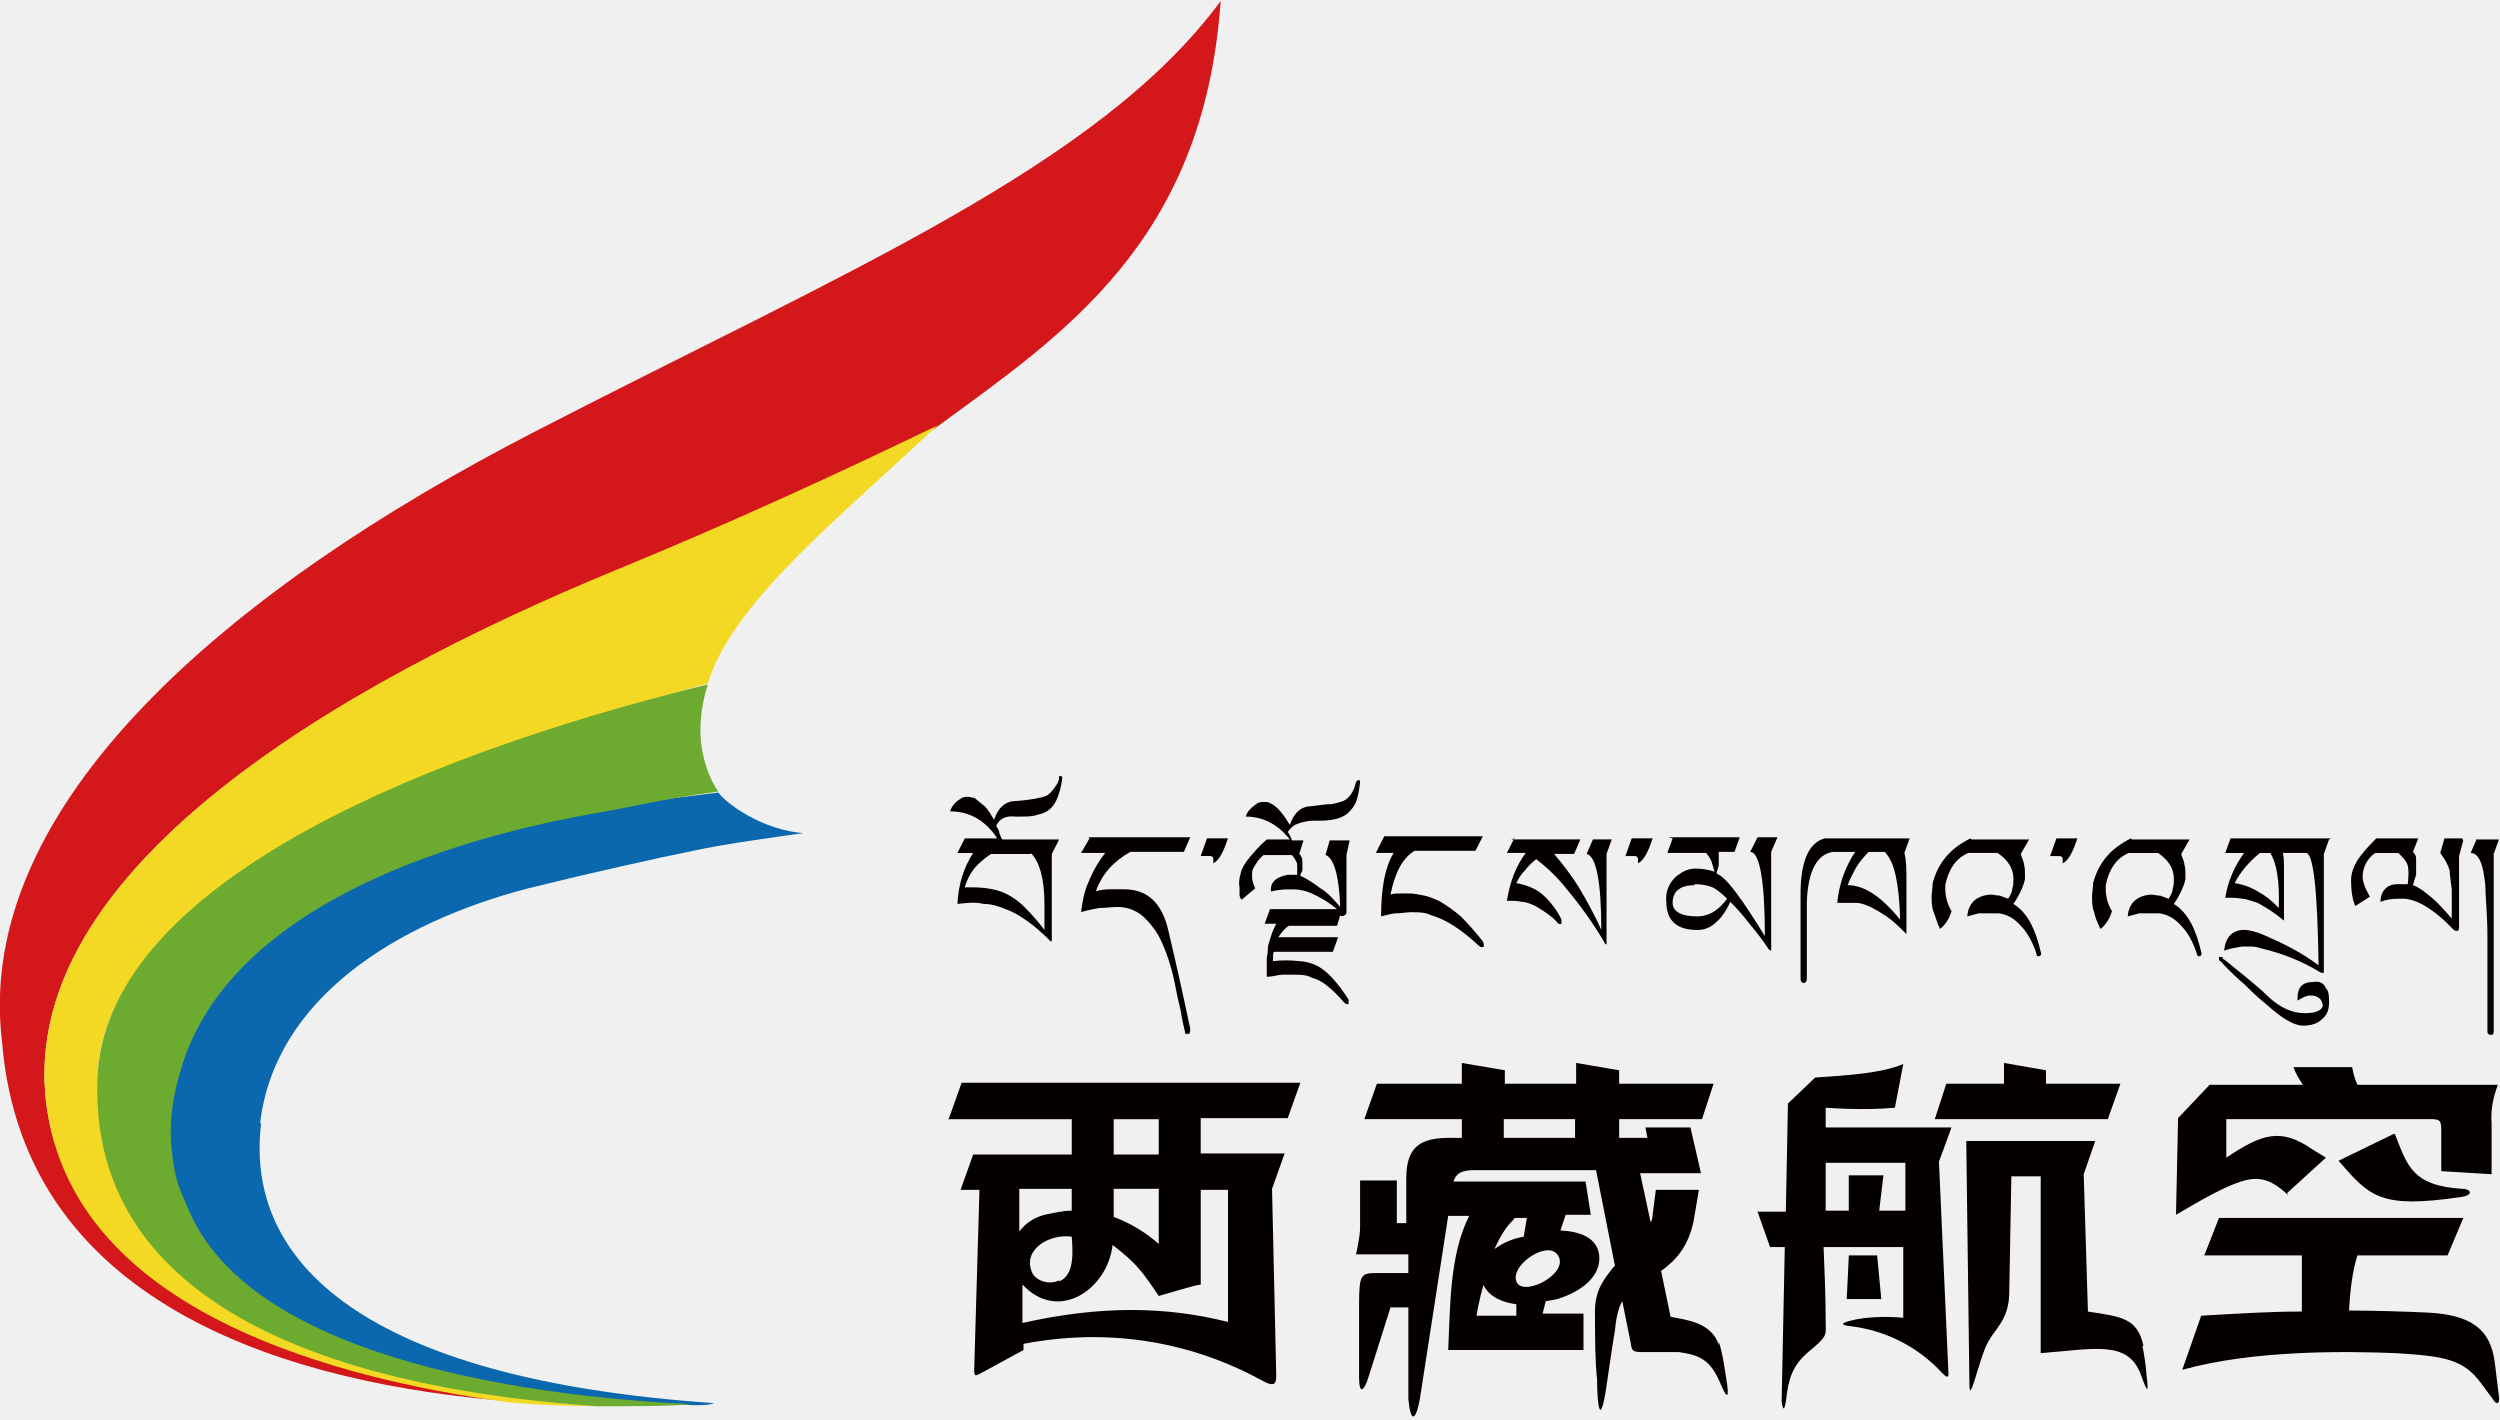
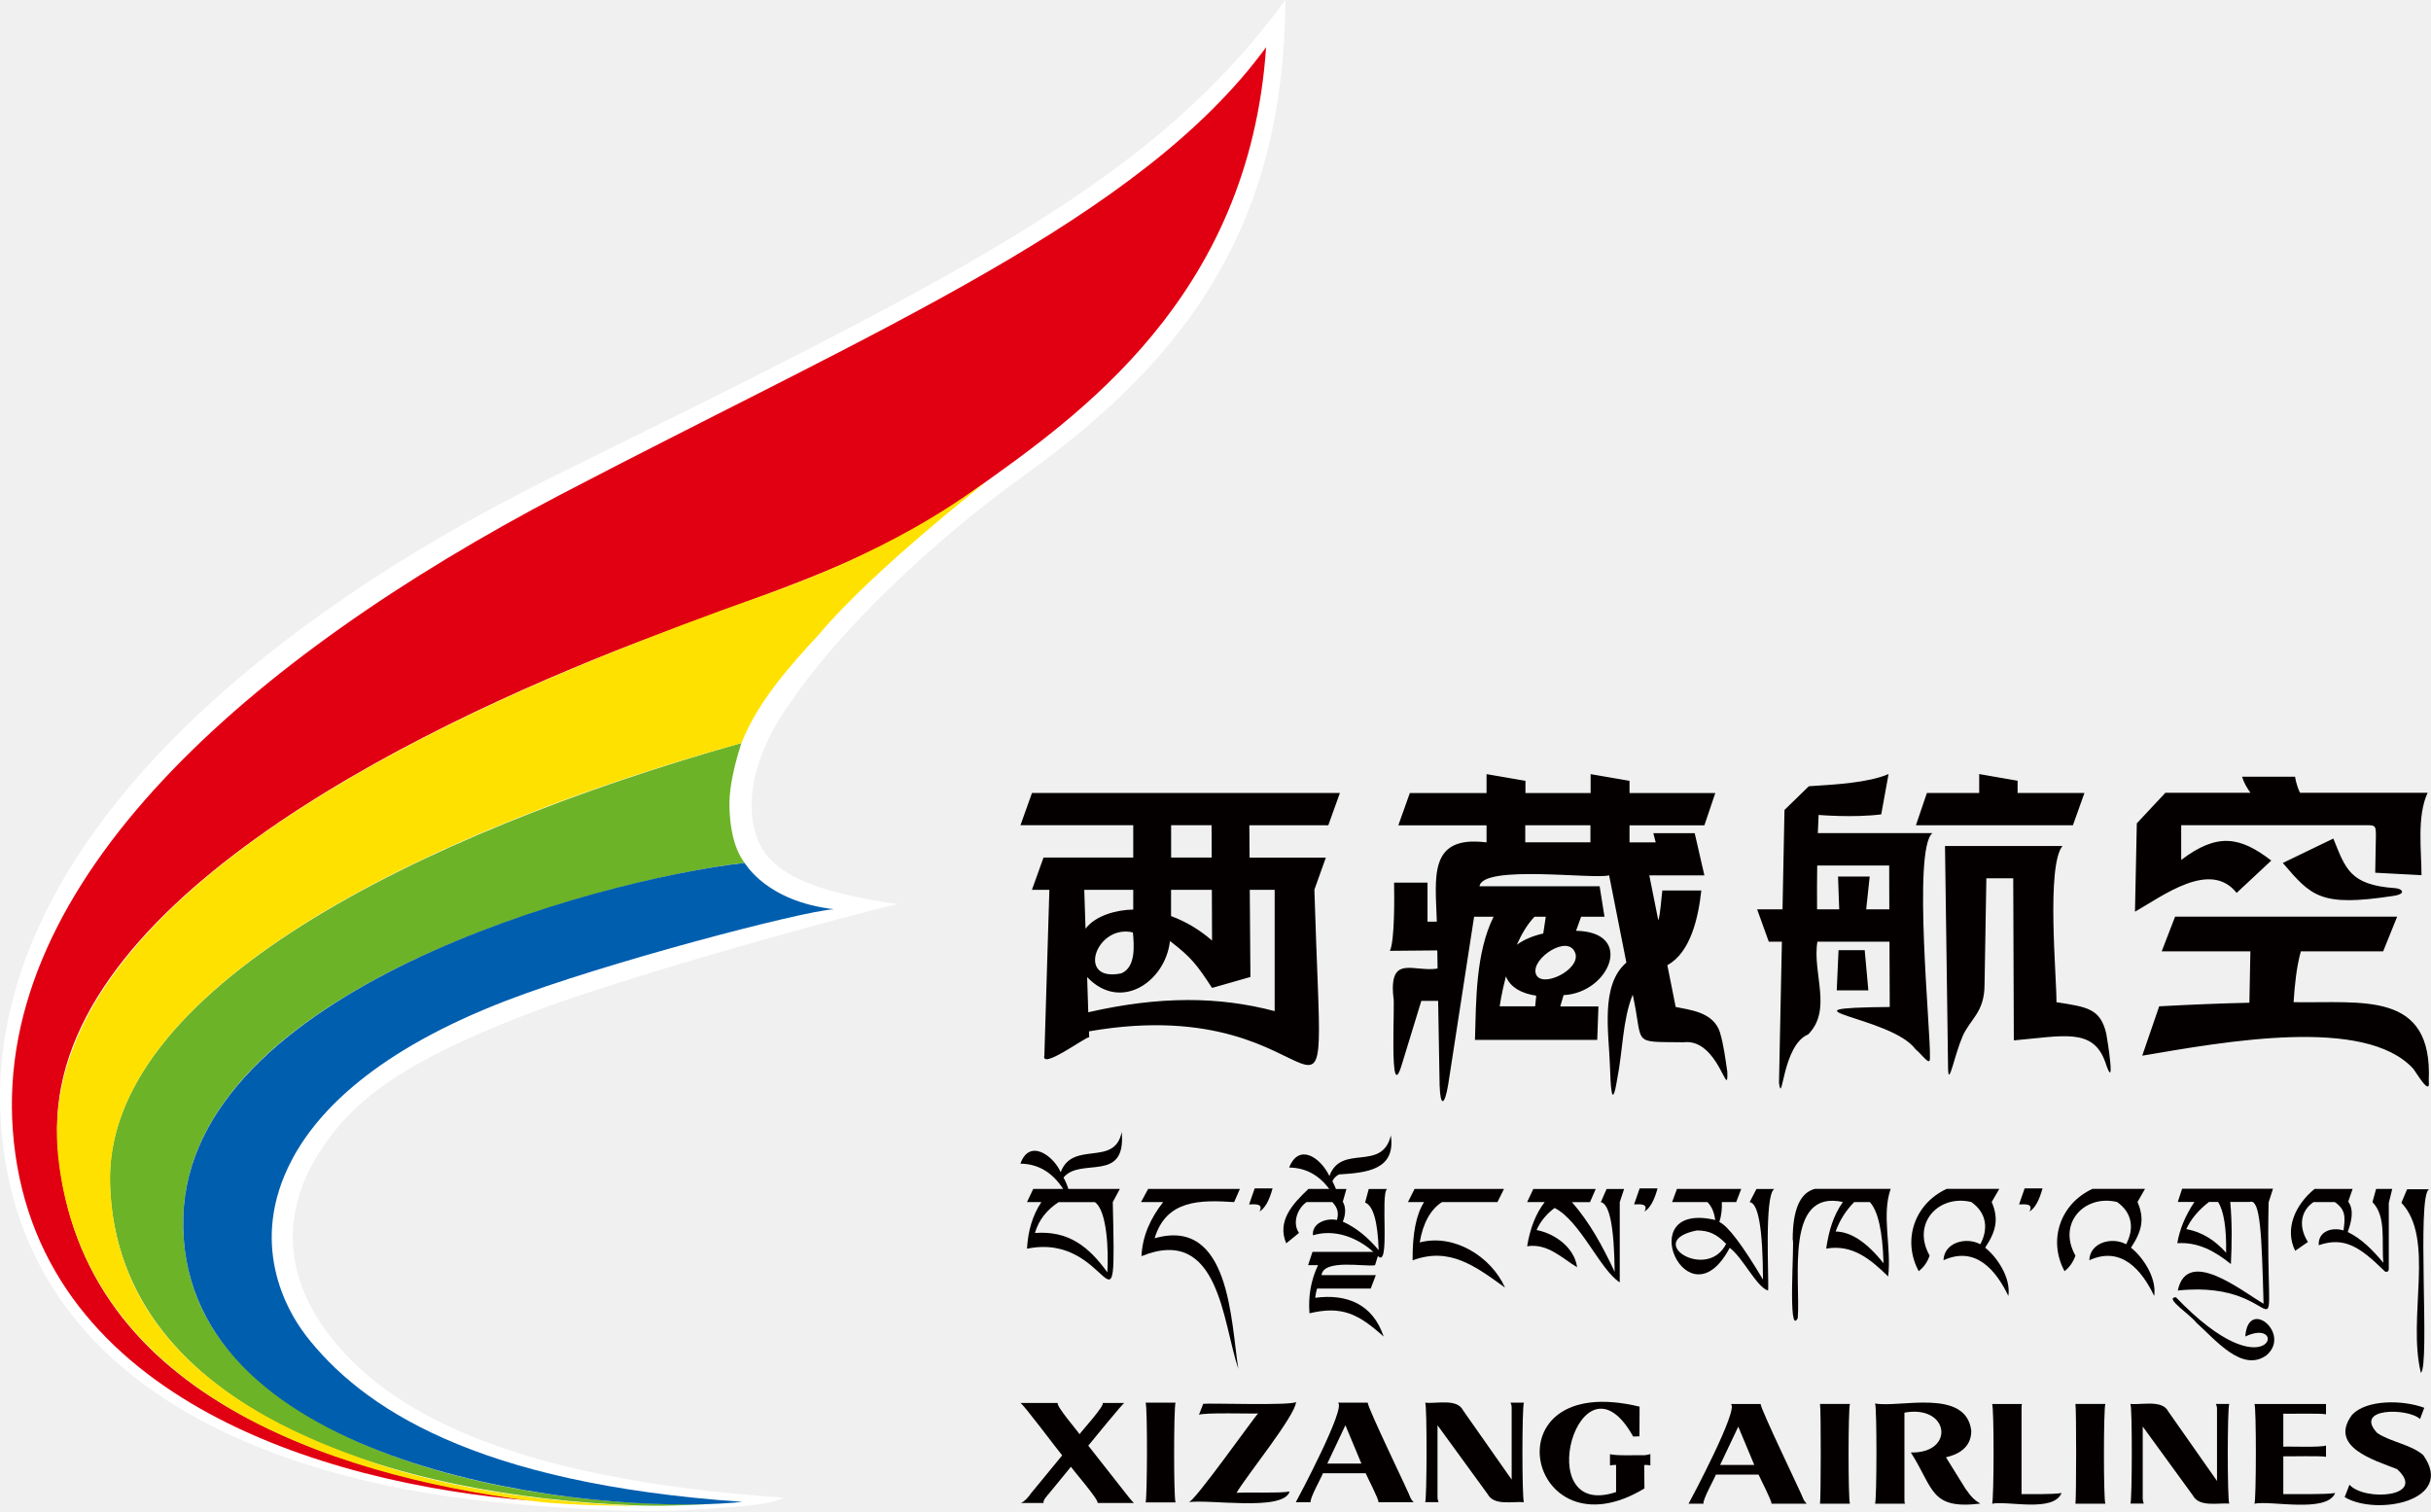
- <svg xmlns="http://www.w3.org/2000/svg" width="81" height="46" fill="none">
-   <g clip-path="url(#clip0_583_2360)">
-     <path d="M8.427 36.396c.475-4.044 4.417-6.504 8.698-7.617 2.038-.505 4.315-1.01 5.334-1.213 1.053-.236 2.888-.471 3.567-.573-1.29-.1-2.446-.91-2.752-1.314-2.242.27-2.922.37-4.077.607-3.296.573-14.576 2.696-14.27 10.986.306 6.908 12.571 8.054 17.498 8.256.34 0 .543 0 .713-.067-11.382-.775-15.221-4.583-14.677-9.065" fill="#0c68ae" />
-     <path d="M1.767 37.036c-2.48-8.492 9.717-15.064 18.11-18.501a173 173 0 0 0 9.683-4.246s.815-.438.815-.472c4.043-2.966 8.63-5.965 9.174-13.783-3.942 5.358-12.232 8.795-22.221 13.951C7.508 19.04-.883 26.05.068 33.767.78 42.529 9.819 44.854 16.41 45.393c-5.878-.808-13.013-2.931-14.644-8.39" fill="#d3171a" />
-     <path d="M3.16 34.846c.238-5.898 9.989-9.976 19.774-12.705.782-2.595 4.213-5.325 7.441-8.358-3.126 1.517-6.795 3.202-10.499 4.718-8.392 3.471-20.59 10.043-18.11 18.535 1.598 5.46 8.767 7.582 14.645 8.391 1.053.101 2.072.135 2.99.135-7.51-.54-16.547-2.797-16.207-10.716" fill="#f4d924" />
-     <path d="M22.424 45.495c-4.45-.203-14.27-1.247-16.342-6.37-.238-.539-.408-.842-.51-1.786-.136-1.146.102-2.157.408-3.066 2.004-5.628 10.43-7.414 13.285-7.92 1.732-.303 1.834-.404 4.009-.708-.374-.505-.612-1.415-.578-2.089 0-.404.102-.977.238-1.382C12.674 24.702 3.432 28.982 3.16 34.88c-.34 7.886 8.698 10.177 16.206 10.683 1.292 0 2.345 0 3.024-.067" fill="#6cab2f" />
-     <path d="m74.103 38.654 1.257-1.146-.442-.27c-1.019-.708-1.63-.505-2.786.27V36.26h6.388c.51 0 .577-.034.577.37v1.315l1.631.1v-1.65c-.034-.371.034-.81.204-1.247H76.38a2.3 2.3 0 0 1-.17-.573h-1.902c.068.202.17.37.305.573H71.59l-1.02 1.078-.068 3.134c.578-.337 1.733-1.044 2.379-1.146.577-.1.951.236 1.257.506m3.432-1.988-1.801.876c1.019 1.18 1.359 1.55 3.941 1.18.476-.068.34-.27.068-.27-1.597-.101-1.767-.708-2.175-1.753m3.364 8.493-.136-1.112c-.136-1.113-.815-1.55-2.174-1.618a61 61 0 0 0-2.549-.067c.034-.607.102-1.247.272-1.787h2.922l.51-1.213h-7.917l-.475 1.213h3.16v1.82c-1.054 0-2.107.068-3.262.135l-.612 1.752c2.31-.64 5.233-.606 6.931-.539 1.597.101 2.175.202 2.752.977l.374.506c.136.236.238.135.204-.067m-20.114-4.584h-.951l-.068 1.416h1.12l-.135-1.416zm8.596 2.932c-.204-.91-.713-.943-1.8-1.112l-.137-4.448.374-1.078h-4.179l.102 7.885c0 .64.238-.472.51-1.18.271-.64.781-.842.781-1.819l.068-3.74h.951v5.728c1.767-.135 2.854-.438 3.262.742.204.572.238.539.17 0a8 8 0 0 0-.136-.978m-.747-8.492h-2.379v-.438l-1.359-.236v.674h-1.87l-.373 1.146h5.606l.408-1.146zm-7.781 4.111.136-1.145H59.9v1.145h-.748v-1.55h2.582v1.55h-.849m-1.733-2.696v-.64s1.223.101 2.243 0l.271-1.415c-.713.303-1.834.37-2.854.438l-.883.842-.068 3.505h-.917l.407 1.146h.476l-.102 4.987s.068.674.17-.236c.102-.74.34-1.078.85-1.482.475-.405.407-.438.407-.843 0-.809-.034-1.617-.068-2.426h2.582v2.291c-1.087-.1-1.732.101-1.732.101-.272.068-.306.135 0 .169a4.8 4.8 0 0 1 2.684 1.213c.306.27.543.64.51.27l-.306-6.808.407-1.112zm-8.12.337h-2.31v-.606h2.31zm-2.99 4.718c.17.405.578.607 1.087.674v.371H47.84s.068-.472.238-1.045m.985-2.123h.408l-.102.607c-.374.067-.68.202-.951.404.17-.37.373-.741.645-.977m1.393 1.146c.442.573-.985 1.348-1.29.943-.34-.505.916-1.415 1.29-.943m5.233 2.932c-.238-.742-1.088-.81-1.563-.91l-.306-1.483c.51-.37.883-.809 1.053-1.618l.17-1.01H53.65l-.102.775s0 .202-.068.27l-.34-1.585h1.971l-.34-1.483h-1.46l.067.337h-.917v-.606h2.684l.374-1.146H52.46v-.438l-1.393-.236v.674h-2.31v-.438l-1.394-.236v.674h-2.752l-.407 1.146h3.16v.606h-.374c-.918 0-1.427.236-1.427 1.315v1.449h-.306v-1.382h-1.19v1.517c0 .337-.135.876-.135.876h1.698v.606h-1.019c-.51 0-.577.034-.577 1.011v2.36c0 .606.17.437.305 0l.714-2.258h.578v2.965c.068.775.237.741.373 0l.918-5.931h.68c-.646 1.28-.612 2.965-.68 4.347h4.383v-1.18H49.98l.102-.404s.237-.033.373-.067c.782-.236 1.427-.742 1.36-1.416-.069-.572-.612-.775-1.258-.808l.17-.506h.815l-.17-1.078h-4.28c.101-.303.305-.37.713-.37h3.907l.612 3.1-.068.067c-.34.438-.612.775-.578 1.584 0 .573 0 1.449.068 2.022 0 .64.068 1.617.272.438.102-.674.204-1.416.306-2.022.034-.37.102-.708.238-.944l.272 1.348c.033.27.067.303.407.303h1.156c.679.102 1.019.236 1.358 1.045.17.405.272.506.204 0-.068-.438-.136-.977-.271-1.382m-21.372-1.988c-.34.169-.781 0-.883-.27-.306-.74.578-1.246 1.291-1.145.034.472.102 1.247-.408 1.449m1.733-1.18c.748.573.952.843 1.495 1.652.476-.135 1.121-.337 1.36-.37v-3.068h.883v4.28c-2.005-.505-4.112-.539-6.66.034v-1.247c1.155 1.247 2.752.169 2.922-1.28m.034-1.82h1.461v1.787a4.6 4.6 0 0 0-1.46-.876zm0-2.257h1.461v1.146h-1.46zm-3.092 2.258h1.733v.707c-.272 0-.577.068-.883.135a1.45 1.45 0 0 0-.816.54v-1.382zm-2.276-2.258h4.01v1.146H31.53l-.407 1.145h.611l-.17 5.83c0 .203.034.203.17.135l1.427-.775v-.202c3.874-.742 6.66.607 7.713 1.18.475.269.475.067.475-.203l-.135-5.998.407-1.146h-2.718v-1.146h2.82l.408-1.146H31.157l-.408 1.146zm4.586-9.099-.272.472h.782a3.8 3.8 0 0 0-.544.943c-.136.304-.204.64-.238.977.204-.067.408-.1.578-.134.204 0 .408-.034.611-.034.238 0 .476.067.68.202s.374.337.544.573c.136.202.237.438.34.708.101.27.203.606.271.943.068.371.136.674.204.944.034.27.102.505.136.674 0 .034 0 .067.034.067h.068c.068 0 .068-.067.068-.168a121 121 0 0 0-.714-3.202q-.306-1.314-1.427-1.314h-.475s-.272 0-.442.068c.204-.573.578-.978 1.121-1.281h1.733l.204-.472h-3.296zm3.806 0-.204.573h.306s.102 0 .102.1v.136c.204-.101.34-.405.476-.81zm5.708.001-.238.472h.578c-.272.438-.408 1.112-.408 2.055.17-.033.34-.1.51-.1s.306-.034.475-.034c.238 0 .442 0 .646.1.476.136.985.473 1.529.978.068.067.102.067.17.034 0-.068 0-.102-.034-.169a9 9 0 0 0-.714-.809 4.6 4.6 0 0 0-.713-.505c-.17-.068-.306-.135-.476-.169-.17-.033-.34-.067-.476-.067h-.305c-.102 0-.204 0-.306.034.136-.674.374-1.18.781-1.416h1.97l.239-.471h-3.194zm4.247 0-.238.472h.612c-.306.404-.51.91-.612 1.55.17 0 .34 0 .476.034.136 0 .306.067.442.134.102.068.237.135.373.236s.272.202.374.337c.034 0 .068.034.102 0v-.135a2.6 2.6 0 0 0-.612-.808c-.237-.203-.51-.304-.849-.371.068-.135.136-.27.272-.404.102-.135.238-.27.374-.371.305.236.68.573 1.019 1.01a13 13 0 0 1 1.189 1.686c0 .034.034.067.068.067v-2.932l.17-.471h-.612l-.204.471c.306.068.476.877.476 2.46-.238-.539-.51-1.01-.747-1.415a9.5 9.5 0 0 0-.782-1.045H51l.204-.471H48.96zm3.805 0-.204.573h.306s.102 0 .102.1v.136c.204-.101.34-.405.476-.81zm1.326.001-.17.472h1.257s.136.168.17.27c.034.1.068.235.102.336a2 2 0 0 0-.612-.1.84.84 0 0 0-.51.168.94.94 0 0 0-.441.91c0 .606.34.91.985.91a.82.82 0 0 0 .612-.236c.17-.135.34-.371.475-.674.238.235.442.471.646.74q.305.355.611.81l.068.033V27.6l.204-.472h-.645l-.238.472c.306 0 .475.944.475 2.73-.747-1.213-1.257-1.921-1.562-2.022 0-.101.068-.203.068-.304V27.6h.51l.169-.472h-2.31zm.713 1.483c.204 0 .408.033.578.1.136.068.305.203.475.371-.272.371-.577.573-.985.573-.51 0-.781-.168-.781-.438 0-.37.237-.573.713-.573m4.214-1.516c-.51.135-.782.741-.782 1.786v2.763s0 .135.102.135c.068 0 .102-.067.102-.135V29.22c.034-1.011.34-1.55.85-1.618h.713a3.6 3.6 0 0 0-.578 1.651h.612c.17 0 .305.068.475.135a5 5 0 0 1 .51.303c.204.135.408.337.645.573v-1.685c0-.37 0-.707-.067-.943l.17-.472h-2.753m1.97.472c.306.303.442 1.044.476 2.156-.612-.741-1.156-1.112-1.7-1.112.069-.202.17-.37.273-.573q.153-.252.407-.505h.544zm2.753-.472c-.68.337-1.053.809-1.223 1.449 0 .135-.034.303-.034.438 0 .169 0 .337.068.506s.102.337.204.539a.9.9 0 0 0 .238-.27c.068-.101.102-.202.136-.303a1.4 1.4 0 0 1-.204-.708v-.135c.102-.505.34-.876.747-1.044h.951c.34.236.51.505.51.842 0 .101 0 .202-.034.303 0 .102-.068.236-.136.337-.102-.033-.17-.067-.272-.1-.102 0-.203-.034-.305-.034-.442.033-.714.27-.748.707.136-.033.238-.067.374-.1h.646q.407.05.713.404.306.303.51.91c0 .067.034.1.102.067.034 0 .068-.067.034-.135-.17-.741-.442-1.28-.884-1.55.204-.303.34-.607.374-.809v-.168c0-.101 0-.203-.034-.304 0-.1-.068-.202-.102-.337l.272-.471h-1.869zm2.786 0-.204.573h.306s.102 0 .102.1v.136c.203-.101.34-.405.475-.81zm2.412.001c-.68.337-1.053.809-1.223 1.449 0 .135-.034.303-.034.438 0 .169 0 .337.068.506.034.168.102.337.204.539a.9.9 0 0 0 .238-.27c.068-.101.102-.202.136-.303a1.4 1.4 0 0 1-.204-.708v-.135c.102-.505.34-.876.747-1.044h.952c.34.236.51.505.51.842 0 .101 0 .202-.035.303 0 .102-.068.236-.136.337-.101-.033-.17-.067-.271-.1-.102 0-.204-.034-.306-.034-.442.033-.714.27-.748.707.136-.033.238-.067.374-.1h.646q.408.05.713.404.306.303.51.91c0 .067.068.1.102.067.034 0 .068-.067.034-.135-.17-.741-.442-1.28-.884-1.55.204-.303.34-.607.374-.809v-.168c0-.101 0-.203-.034-.304 0-.1-.068-.202-.102-.337l.272-.471h-1.869zm6.49 0h-3.262l-.17.472h.612a3.3 3.3 0 0 0-.612 1.449h.136s.272 0 .408.033c.136 0 .272.068.408.102s.272.134.441.235c.17.102.34.236.51.371V28.14c0-.168 0-.337-.034-.505h.748q.356 0 .407 3.64a7 7 0 0 0-.85-.54c-.305-.169-.61-.303-.916-.438-.238-.101-.476-.169-.646-.169-.374 0-.612.236-.646.674.17-.067.374-.1.578-.134h.306c.102 0 .238.033.34.067a6.4 6.4 0 0 1 1.902.775c.034 0 .068.034.102 0v-3.842l.17-.471zm-1.97.472c.203.337.305.91.271 1.786a2.5 2.5 0 0 0-.68-.54 2 2 0 0 0-.747-.27c.17-.336.442-.673.816-.976h.339m-1.53 3.37h-.136v.1c.069.034.136.136.272.27.136.135.306.304.544.506.204.202.408.404.578.539s.305.27.441.37c.374.304.68.439.884.439q.407 0 .611-.202c.17-.135.238-.304.238-.54 0-.202 0-.37-.102-.471q-.102-.253-.408-.203-.51 0-.51.506v.101s.239-.168.409-.168q.356 0 .407.303c0 .168-.204.27-.577.27-.408 0-.782-.17-1.156-.506-.305-.303-.611-.54-.849-.741-.272-.203-.476-.405-.68-.54m7.781-3.875H79.2l-.136.472s.238.303.306.573c0 .134.034.337.067.606v.944c-.237-.27-.441-.506-.645-.674s-.408-.337-.612-.405c.034-.134.068-.236.102-.337v-.539q0-.101-.102-.202l.17-.438h-1.36q-.407.404-.611.708c-.136.235-.204.438-.204.64 0 .337.034.606.136.842l.475-.303s-.136-.236-.17-.337-.067-.202-.067-.303a.94.94 0 0 1 .407-.775h.748s.272.236.306.404q.05.202 0 .607h-.34c-.34 0-.544.236-.544.573.17-.068.34-.102.578-.102h.204c.441.034.985.371 1.563.978.033.033.067.067.135.067.034 0 .068-.034.068-.101v-2.325l.136-.506zm.477 0-.204.472c.272 0 .408.37.475 1.044 0 .337.069.91.069 1.685v3.033c0 .068 0 .101.101.135q.102 0 .102-.101V27.67l.17-.471h-.747zm-46.855.472c.272.27.442.808.442 1.65v.843a7 7 0 0 0-.612-.707 2.2 2.2 0 0 0-.577-.438c-.306-.169-.714-.236-1.19-.236h-.203q.102-.354.306-.607c.136-.168.34-.337.543-.472h1.291zm-.95-.472s-.035-.101-.069-.169c0-.1-.068-.168-.102-.235q.153-.354.612-.304h.17c.238 0 .407 0 .577-.067a.77.77 0 0 0 .374-.169q.306-.252.408-1.01c0-.034 0-.068-.068-.068h-.034v.034c0 .168-.102.27-.17.37a.8.8 0 0 1-.238.236c-.17.068-.51.135-.985.169q-.51 0-.714.606c-.102-.168-.204-.337-.306-.438-.136-.1-.237-.202-.34-.27-.067 0-.135-.033-.203-.033s-.17 0-.238.067a.7.7 0 0 0-.34.405c.646 0 1.155.303 1.53.876h-1.054l-.238.472h.51c-.306.471-.476 1.01-.51 1.65.306-.033.578-.066.85 0 .237 0 .475.068.713.17.204.067.442.202.68.37.237.169.475.37.747.64 0 .034.068.034.068.034V27.67l.238-.471H32.48zm9.683-.506s.238-.067.374-.067h.204c.441 0 .747-.067.951-.236.102-.101.204-.202.272-.37.068-.17.102-.371.136-.64 0-.035 0-.068-.034-.068s-.068 0-.102.067q-.102.455-.408.607c-.102.033-.204.067-.373.1-.17 0-.374.034-.646.068q-.51 0-.714.607c-.203-.337-.407-.607-.645-.708 0 0-.068-.034-.102-.034h-.102c-.068 0-.17 0-.238.068a1 1 0 0 0-.204.168.54.54 0 0 0-.136.236c.578 0 1.054.27 1.427.741h-.747c-.238.203-.408.405-.578.607-.136.169-.238.337-.272.506-.033.134-.067.27-.033.438v.236c0 .067.033.134.067.168l.442-.37s-.102-.203-.102-.371v-.135c0-.101.068-.202.136-.303a.9.9 0 0 1 .238-.27h.917s.17.202.17.303v.337h-.306c-.373.068-.577.236-.543.54.136-.034.34-.068.544-.068h.203c.272 0 .544.101.782.236q.306.152.611.404h-2.174l-.17.472h.374s-.136.27-.17.405c-.034.134-.102.27-.102.404 0 .067 0 .168-.034.27v.64c.204 0 .374-.067.51-.067h.373c.204 0 .408 0 .578.1.306.068.645.338 1.053.81.034.033.102.067.136.033v-.135c-.34-.539-.68-.91-.985-1.078a1.4 1.4 0 0 0-.612-.169 3.6 3.6 0 0 0-.85 0v-.168c0-.067 0-.101.035-.135h1.903l.17-.472h-1.937s.17-.27.34-.37h1.562l.102-.337c.034.033.068.033.136 0 .068-.034.068-.068.068-.135V27.7l.102-.472h-.645l-.136.472c.271.101.441.674.475 1.685-.204-.236-.407-.472-.645-.607a3.4 3.4 0 0 0-.646-.404c0-.067.068-.135.068-.202v-.169c0-.135 0-.236-.102-.337l.136-.438h-.374a1 1 0 0 0-.136-.27.8.8 0 0 1 .238-.235" fill="#040000" />
+ <svg xmlns="http://www.w3.org/2000/svg" width="74" height="46" viewBox="0 0 74 46" fill="none">
+   <g clip-path="url(#clip0_709_65)">
+     <path d="M31.061 25.12H34.496V26.105H31.765L31.412 27.088H31.943L31.791 32.124C31.671 32.59 33.061 31.549 33.155 31.577L33.149 31.396C40.86 30.051 40.299 36.757 40.01 27.084L40.359 26.107H38.037L38.03 25.122H40.434L40.787 24.139H31.414L31.063 25.122L31.061 25.12ZM33.005 27.088H34.496V27.689C33.991 27.694 33.342 27.872 33.044 28.271L33.005 27.088ZM35.647 25.12H36.88L36.885 26.105H35.649V25.12H35.647ZM35.647 27.088H36.889L36.895 28.632C36.531 28.314 36.103 28.054 35.647 27.887V27.088ZM35.617 28.649C36.266 29.145 36.433 29.368 36.895 30.074C37.283 29.965 37.859 29.797 38.063 29.741L38.043 27.088H38.801V30.78C37.092 30.33 35.3 30.319 33.127 30.815L33.093 29.744C34.104 30.813 35.471 29.896 35.614 28.649M34.134 29.63C32.742 29.922 33.365 28.119 34.486 28.385C34.522 28.778 34.578 29.445 34.134 29.63ZM52.358 31.431C52.157 30.802 51.433 30.744 51.008 30.654L50.754 29.381C51.458 29.003 51.7 27.934 51.788 27.108H50.602C50.574 27.292 50.542 27.846 50.479 28.018L50.205 26.648H51.882L51.587 25.364H50.327L50.4 25.644H49.603V25.124H51.882L52.214 24.141H49.603V23.77L48.419 23.566V24.141H46.435V23.77L45.251 23.566V24.141H42.916L42.565 25.124H45.251V25.644C43.462 25.418 43.698 26.715 43.737 28.056H43.454V26.869H42.436C42.445 27.266 42.456 28.677 42.306 28.945L43.752 28.932L43.76 29.484C43.049 29.604 42.276 29.037 42.415 30.358C42.475 30.433 42.269 33.754 42.674 32.399L43.265 30.469H43.777L43.822 33.028C43.842 33.698 43.972 33.678 44.084 33.011L44.872 27.906H45.465C44.919 29.009 44.934 30.45 44.898 31.656H48.62L48.657 30.637H47.494L47.596 30.293C48.993 30.227 49.777 28.368 47.975 28.335L48.13 27.906H48.841L48.693 26.979H45.037C45.133 26.309 48.541 26.779 48.982 26.646L49.507 29.303C48.702 29.991 48.978 31.461 49.008 32.474C49.025 33.028 49.062 33.865 49.228 32.846C49.398 31.998 49.389 31.047 49.7 30.28C50.045 31.832 49.618 31.708 51.246 31.729C52.309 31.594 52.615 33.569 52.579 32.62C52.523 32.253 52.467 31.787 52.356 31.433M47.894 28.909C48.284 29.411 47.042 30.078 46.782 29.707C46.508 29.282 47.579 28.501 47.894 28.909ZM46.714 27.906H47.054L46.977 28.417C46.671 28.486 46.386 28.602 46.172 28.761C46.316 28.436 46.493 28.134 46.714 27.904M45.84 29.724C45.975 30.061 46.331 30.248 46.763 30.31L46.731 30.634H45.651C45.651 30.634 45.705 30.235 45.84 29.724ZM48.413 25.641H46.429V25.122H48.413V25.641ZM55.335 25.362C55.342 25.169 55.35 24.982 55.359 24.808C55.359 24.808 56.415 24.899 57.265 24.791L57.488 23.564C56.875 23.825 55.914 23.881 55.061 23.935L54.32 24.656L54.26 27.681H53.487L53.842 28.666H54.241L54.153 32.97C54.258 33.698 54.254 31.809 55.042 31.489C55.787 30.731 55.162 29.63 55.322 28.666H57.516L57.524 30.654C53.827 30.692 57.569 30.939 58.304 31.935C58.561 32.156 58.764 32.493 58.747 32.174C58.777 31.45 58.214 25.856 58.822 25.362H55.337H55.335ZM56.807 27.681L56.914 26.683H55.95L55.986 27.681H55.312C55.309 27.217 55.309 26.77 55.316 26.348H57.507L57.511 27.681H56.805H56.807ZM63.451 24.139H61.416V23.767L60.247 23.564V24.139H58.655L58.321 25.122H63.1L63.451 24.139ZM64.117 31.472C63.935 30.692 63.526 30.656 62.599 30.508C62.607 29.763 62.284 26.358 62.783 25.753H59.206L59.3 32.547C59.319 33.101 59.486 32.139 59.743 31.543C59.985 31.004 60.41 30.819 60.41 29.965L60.465 26.736H61.283L61.301 31.671C62.802 31.54 63.708 31.283 64.081 32.322C64.417 33.348 64.151 31.641 64.115 31.467M56.762 28.926H55.965L55.911 30.149H56.873L56.762 28.926ZM73.932 32.897C74.054 30.151 71.92 30.544 69.817 30.508C69.851 29.978 69.905 29.445 70.038 28.96H72.544L72.97 27.904H66.21L65.803 28.96H68.502L68.472 30.525C67.611 30.544 66.707 30.581 65.726 30.634L65.21 32.137C67.743 31.706 71.983 30.935 73.452 32.526C73.525 32.601 73.994 33.429 73.932 32.899M71.025 25.528L69.489 26.27C70.361 27.29 70.637 27.61 72.841 27.275C73.266 27.217 73.137 27.05 72.895 27.035C71.526 26.94 71.398 26.438 71.027 25.528M68.082 27.183L69.138 26.197C68.18 25.459 67.491 25.349 66.396 26.178V25.12H71.841C72.287 25.12 72.323 25.085 72.323 25.42L72.302 26.567L73.711 26.642C73.711 25.908 73.565 24.849 73.897 24.134H70.012C69.892 23.881 69.862 23.645 69.862 23.645H68.249C68.298 23.81 68.388 23.974 68.504 24.134H65.914L65.045 25.064L64.989 27.754C65.835 27.275 67.279 26.169 68.082 27.18" fill="#040000" />
+     <path fill-rule="evenodd" clip-rule="evenodd" d="M73.272 36.203L73.099 36.615C74.133 37.706 73.274 40.091 73.692 41.791C73.975 41.583 73.555 36.366 73.943 36.203H73.272Z" fill="#040000" />
+     <path fill-rule="evenodd" clip-rule="evenodd" d="M34.95 36.192L34.733 36.594H35.406C35.018 37.09 34.776 37.626 34.746 38.24C37.117 37.279 37.214 40.256 37.696 41.675C37.464 40.232 37.449 37.038 35.147 37.695C35.502 36.51 36.552 36.529 37.567 36.594L37.743 36.192H34.948H34.95Z" fill="#040000" />
+     <path fill-rule="evenodd" clip-rule="evenodd" d="M38.193 36.177L38.023 36.664C38.184 36.662 38.473 36.622 38.34 36.881C38.505 36.783 38.636 36.549 38.737 36.177H38.193Z" fill="#040000" />
+     <path fill-rule="evenodd" clip-rule="evenodd" d="M43.06 36.192L42.858 36.594H43.349C43.109 36.967 42.993 37.558 43 38.367C44.124 37.95 44.902 38.539 45.814 39.198C45.388 38.249 44.259 37.547 43.216 37.822C43.317 37.229 43.544 36.821 43.893 36.594H45.583L45.782 36.192H43.062H43.06Z" fill="#040000" />
+     <path fill-rule="evenodd" clip-rule="evenodd" d="M46.675 36.192L46.486 36.594H47.02C46.752 36.942 46.576 37.388 46.486 37.938C47.118 37.843 47.542 38.3 48.007 38.577C47.928 37.98 47.332 37.551 46.773 37.444C46.891 37.178 47.082 36.952 47.322 36.772C48.103 37.163 48.71 38.663 49.305 39.037V36.596L49.438 36.194H48.905L48.729 36.596C48.995 36.645 49.136 37.354 49.151 38.719C48.776 37.918 48.382 37.203 47.851 36.596H48.399L48.575 36.194H46.673L46.675 36.192Z" fill="#040000" />
+     <path fill-rule="evenodd" clip-rule="evenodd" d="M49.911 36.177L49.742 36.664C49.903 36.662 50.19 36.622 50.059 36.881C50.222 36.783 50.355 36.549 50.456 36.177H49.913H49.911Z" fill="#040000" />
+     <path fill-rule="evenodd" clip-rule="evenodd" d="M51.651 37.457C52.034 37.457 52.261 37.577 52.544 37.865C51.966 39.022 50.012 37.783 51.651 37.457ZM51.047 36.192L50.899 36.594H51.976C52.12 36.744 52.182 36.931 52.214 37.139C49.637 36.536 51.372 40.415 52.653 37.985C53.064 38.298 53.474 39.187 53.821 39.286C53.853 38.97 53.696 36.379 54.011 36.194H53.467L53.259 36.596C53.523 36.617 53.66 37.403 53.666 38.953C53.039 37.901 52.597 37.317 52.338 37.201C52.398 37.01 52.422 36.813 52.413 36.594H52.85L53.004 36.192H51.049H51.047Z" fill="#040000" />
+     <path fill-rule="evenodd" clip-rule="evenodd" d="M56.918 36.593C57.166 36.86 57.307 37.48 57.335 38.457C56.83 37.819 56.343 37.497 55.877 37.489C56.001 37.147 56.185 36.855 56.442 36.593H56.918ZM55.243 36.192C54.793 36.31 54.57 36.825 54.57 37.738C54.632 37.744 54.409 40.73 54.724 40.127C54.812 38.935 54.319 36.199 56.097 36.591C55.804 37.006 55.667 37.478 55.59 38.01C56.373 37.875 56.915 38.309 57.477 38.858C57.579 37.937 57.271 37.001 57.552 36.19H55.243V36.192Z" fill="#040000" />
+     <path fill-rule="evenodd" clip-rule="evenodd" d="M59.255 36.192C58.261 36.656 57.905 37.768 58.406 38.697C58.567 38.571 58.674 38.414 58.738 38.223C58.184 37.244 59.006 36.353 60.006 36.591C60.482 36.924 60.527 37.418 60.281 37.877C59.842 37.641 59.178 37.826 59.16 38.364C60.135 37.92 60.756 38.661 61.135 39.451C61.221 38.867 60.748 38.227 60.428 37.982C60.763 37.48 60.848 37.104 60.628 36.591L60.859 36.19H59.257L59.255 36.192Z" fill="#040000" />
+     <path fill-rule="evenodd" clip-rule="evenodd" d="M61.63 36.177L61.461 36.664C61.622 36.664 61.909 36.622 61.778 36.881C61.941 36.783 62.074 36.549 62.174 36.177H61.63Z" fill="#040000" />
+     <path fill-rule="evenodd" clip-rule="evenodd" d="M63.693 36.192C62.699 36.656 62.342 37.768 62.845 38.697C63.005 38.571 63.11 38.412 63.177 38.223C62.62 37.244 63.445 36.353 64.445 36.591C64.92 36.926 64.965 37.418 64.719 37.877C64.282 37.641 63.616 37.826 63.599 38.364C64.573 37.92 65.195 38.661 65.574 39.451C65.659 38.867 65.186 38.227 64.867 37.982C65.201 37.478 65.287 37.104 65.066 36.591L65.295 36.19H63.693V36.192Z" fill="#040000" />
+     <path fill-rule="evenodd" clip-rule="evenodd" d="M66.234 39.492C65.857 39.494 66.701 40.045 66.853 40.26C67.442 40.79 68.254 41.793 68.993 41.256C69.757 40.604 68.427 39.483 68.348 40.685C69.691 40.048 69.093 42.469 66.234 39.489M67.517 36.589C67.695 36.866 67.776 37.382 67.763 38.135C67.422 37.755 67.037 37.506 66.551 37.416C66.692 37.111 66.924 36.834 67.243 36.589H67.517ZM69.192 36.188H66.424L66.292 36.589H66.799C66.523 37.002 66.349 37.42 66.277 37.845C66.904 37.804 67.42 38.084 67.909 38.481C67.939 37.839 67.947 37.221 67.889 36.589H68.481C68.811 36.474 68.845 37.594 68.903 39.687C68.249 39.311 66.579 37.946 66.292 39.286C69.811 38.91 68.941 42.059 69.057 36.602L69.19 36.188H69.192Z" fill="#040000" />
+     <path fill-rule="evenodd" clip-rule="evenodd" d="M72.824 36.192H72.329L72.218 36.594C72.648 37.038 72.488 37.783 72.55 38.442C72.218 38.045 71.884 37.708 71.466 37.504C71.571 37.201 71.671 36.851 71.481 36.579L71.614 36.192H70.457C69.862 36.678 69.538 37.414 69.866 38.077L70.254 37.807C69.99 37.401 69.986 36.894 70.423 36.594H71.074C71.4 36.824 71.395 37.042 71.337 37.457C70.982 37.347 70.556 37.485 70.583 37.907C71.352 37.639 71.834 37.957 72.561 38.67C72.616 38.747 72.715 38.725 72.715 38.633V36.622L72.82 36.192H72.824Z" fill="#040000" />
+     <path fill-rule="evenodd" clip-rule="evenodd" d="M32.521 36.192C32.483 36.072 32.433 35.952 32.373 35.847C32.894 35.209 34.29 36.04 34.145 34.456C33.937 35.542 32.658 34.7 32.288 35.683C32.05 35.16 31.33 34.66 31.062 35.424C31.6 35.43 32.033 35.686 32.361 36.192H31.452L31.262 36.594H31.699C31.435 36.989 31.292 37.461 31.262 38.013C33.845 37.48 33.982 41.245 33.873 36.594L34.089 36.192H32.523H32.521ZM33.327 36.594C33.701 36.847 33.748 38.09 33.708 38.732C33.14 37.944 32.523 37.459 31.504 37.534C31.622 37.13 31.87 36.828 32.223 36.596H33.327V36.594Z" fill="#040000" />
+     <path fill-rule="evenodd" clip-rule="evenodd" d="M40.757 35.752C41.601 35.7 42.49 35.617 42.338 34.565C42.066 35.69 40.828 34.803 40.468 35.801C40.181 35.211 39.532 34.803 39.242 35.542C39.737 35.548 40.144 35.765 40.461 36.192H39.831C39.339 36.654 38.865 37.177 39.153 37.849L39.542 37.532C39.335 37.242 39.482 36.793 39.774 36.593H40.556C40.72 36.772 40.757 36.922 40.697 37.139C40.354 37.066 39.926 37.248 39.967 37.605C40.607 37.407 41.299 37.656 41.804 38.109H39.952L39.819 38.513H40.121C39.902 38.978 39.819 39.47 39.861 39.979C40.849 39.743 41.35 39.998 42.119 40.687C41.783 39.685 40.982 39.382 40.035 39.507C40.048 39.41 40.065 39.309 40.093 39.225H41.725L41.881 38.817H40.228C40.288 38.313 41.566 38.573 41.856 38.515C41.881 38.429 41.956 38.193 41.982 38.111L41.944 38.236C42.329 38.641 42.008 36.325 42.226 36.194H41.665L41.554 36.608C41.8 36.703 41.939 37.184 41.967 38.057C41.648 37.678 41.294 37.377 40.875 37.188C40.958 36.993 40.98 36.763 40.875 36.581L40.986 36.194H40.667C40.635 36.113 40.596 36.035 40.558 35.958C40.603 35.866 40.669 35.797 40.757 35.754" fill="#040000" />
+     <path d="M46.388 42.7H45.981C45.998 42.735 46.015 42.784 46.015 42.848V45.042L44.535 42.932C44.355 42.561 43.7 42.741 43.383 42.7C43.443 42.786 43.434 45.652 43.383 45.729H43.79C43.773 45.68 43.758 45.63 43.758 45.581V43.387L45.283 45.482C45.473 45.847 46.052 45.699 46.388 45.729C46.328 45.613 46.328 42.814 46.388 42.7Z" fill="#040000" />
+     <path d="M42.936 45.598C42.919 45.504 41.601 42.801 41.636 42.7H40.727C40.991 42.835 39.498 45.637 39.444 45.731H39.898C39.847 45.645 40.245 44.937 40.271 44.847H41.571C41.606 44.941 41.976 45.643 41.961 45.731H43.034C42.983 45.682 42.951 45.633 42.936 45.598ZM40.404 44.553L40.954 43.387L41.441 44.553H40.402H40.404Z" fill="#040000" />
+     <path d="M35.783 42.7H34.873C34.933 42.844 34.922 45.598 34.873 45.736H35.783C35.725 45.594 35.728 42.844 35.783 42.7Z" fill="#040000" />
+     <path d="M73.765 44.297C73.39 43.971 72.79 43.904 72.364 43.625C71.633 42.842 73.304 42.857 73.666 43.198L73.795 42.855C73.122 42.608 72.036 42.606 71.599 43.067C70.871 44.044 72.269 44.45 72.966 44.722C73.902 45.575 71.976 45.712 71.518 45.197L71.372 45.575C72.338 46.156 74.756 45.693 73.763 44.295" fill="#040000" />
+     <path d="M67.861 42.739H67.452C67.469 42.773 67.486 42.823 67.486 42.887V45.083L66.004 42.969C65.822 42.597 65.167 42.778 64.85 42.737C64.91 42.823 64.903 45.693 64.85 45.772H65.257C65.239 45.723 65.225 45.671 65.225 45.624V43.426L66.752 45.525C66.942 45.89 67.523 45.744 67.859 45.772C67.799 45.656 67.799 42.853 67.859 42.737" fill="#040000" />
+     <path d="M64.087 42.739H63.177C63.207 42.889 63.203 45.631 63.177 45.775H64.087C64.029 45.633 64.031 42.885 64.087 42.739Z" fill="#040000" />
+     <path d="M56.312 42.739H55.401C55.434 42.887 55.429 45.631 55.401 45.775H56.312C56.256 45.631 56.258 42.885 56.312 42.739Z" fill="#040000" />
+     <path d="M54.898 45.643C54.879 45.549 53.564 42.842 53.596 42.741H52.686C52.951 42.874 51.454 45.682 51.4 45.776H51.857C51.805 45.691 52.206 44.98 52.231 44.89H53.532C53.566 44.982 53.939 45.688 53.924 45.776H54.999C54.947 45.727 54.915 45.676 54.9 45.646L54.898 45.643ZM52.36 44.596L52.913 43.43L53.401 44.596H52.362H52.36Z" fill="#040000" />
+     <path d="M59.841 45.337L59.235 44.362C59.589 44.283 60.006 44.081 60.006 43.559C59.854 42.241 57.8 42.866 57.078 42.724C57.136 42.885 57.13 45.616 57.078 45.775H57.989C57.971 45.74 57.971 45.691 57.971 45.626V43.003C59.34 42.752 59.516 44.238 58.183 44.216H58.166C58.867 45.307 58.747 45.959 60.28 45.772C60.117 45.674 60.006 45.577 59.841 45.334" fill="#040000" />
+     <path d="M61.536 45.48V42.889C61.536 42.823 61.536 42.773 61.549 42.741H60.641C60.703 42.896 60.696 45.622 60.641 45.776C61.11 45.678 62.502 46.051 62.755 45.45C62.463 45.498 61.836 45.48 61.536 45.483V45.48Z" fill="#040000" />
+     <path d="M69.504 45.48V44.332C69.667 44.34 70.671 44.312 70.804 44.349V44.003C70.671 44.068 69.667 44.029 69.504 44.038V43.035C69.65 43.044 70.686 43.016 70.804 43.055V42.741H68.626C68.686 42.827 68.68 45.697 68.626 45.776C69.108 45.667 70.824 46.073 71.083 45.45C70.77 45.502 69.834 45.478 69.506 45.483L69.504 45.48Z" fill="#040000" />
+     <path d="M39.453 42.677C39.339 42.797 36.821 42.707 36.626 42.735L36.495 43.074C36.555 42.99 38.243 43.044 38.298 43.027C38.174 43.143 36.309 45.791 36.176 45.731C36.765 45.626 39.07 46.023 39.256 45.405C38.92 45.463 37.99 45.42 37.641 45.444C37.928 44.946 39.44 43.085 39.451 42.679L39.453 42.677Z" fill="#040000" />
+     <path d="M50.048 44.3C49.873 44.291 49.168 44.325 49.008 44.265V44.611C49.008 44.611 49.121 44.59 49.194 44.596C49.192 44.836 49.194 45.242 49.194 45.42C46.533 46.313 48.106 40.848 49.714 43.731L49.905 43.724L49.909 42.821C45.238 41.694 46.48 47.472 50.057 45.311L50.051 44.598C50.1 44.587 50.254 44.609 50.237 44.611V44.265C50.153 44.289 50.098 44.297 50.051 44.3H50.048Z" fill="#040000" />
+     <path d="M34.365 45.583L33.127 44.008C33.181 43.946 34.196 42.694 34.224 42.709H33.566C33.629 42.799 32.902 43.587 32.862 43.66C32.819 43.581 32.142 42.801 32.198 42.709H31.062C31.133 42.72 32.251 44.216 32.333 44.304L31.349 45.502H31.354C31.296 45.579 31.172 45.725 31.075 45.753C31.15 45.753 31.677 45.753 31.765 45.753C31.752 45.659 31.849 45.573 31.898 45.502H31.902L32.6 44.65C32.654 44.744 33.449 45.652 33.412 45.753H34.515C34.515 45.753 34.38 45.611 34.367 45.581L34.365 45.583Z" fill="#040000" />
+     <path d="M39.129 -0C35.15 5.414 29.692 8.174 17.029 14.412C7.024 19.343 -0.55 26.405 0.032 34.262C0.647 42.574 8.973 45.208 15.581 45.775C17.656 45.968 19.194 45.987 19.197 45.987C20.276 46.041 21.972 45.901 22.334 45.873C23.099 45.815 23.532 45.738 23.875 45.594C15.42 45.019 11.807 42.917 10.078 40.715C8.442 38.63 8.733 36.643 9.705 35.108C10.642 33.631 12.004 32.418 16.119 30.843C19.184 29.671 26.093 27.788 27.329 27.522C24.581 27.148 23.799 26.528 23.435 26.144C22.613 25.279 22.594 23.36 24.123 21.301C25.528 19.225 28.358 16.497 31.148 14.494C36.261 10.825 39.078 6.764 39.129 -0.004V-0Z" fill="white" />
+     <path d="M21.642 45.785C18.61 45.882 12.141 45.375 8.247 42.331C6.807 41.206 5.702 39.749 5.584 37.568C5.173 29.977 18.967 26.678 22.666 26.266C22.589 26.158 22.232 25.718 22.204 24.555C22.195 24.171 22.262 23.574 22.568 22.619C12.766 25.388 3.136 30.153 3.348 36.082C3.599 43.067 12.175 45.575 19.404 45.828C20.467 45.864 21.64 45.781 21.64 45.781L21.642 45.785Z" fill="#6DB328" />
+     <path d="M16.131 45.68C9.769 45.16 0.985 42.496 0.39 34.406C-0.169 26.813 7.574 20.026 17.08 15.048C26.71 10.016 34.717 6.667 38.54 1.438C38.022 9.067 32.791 12.684 29.677 14.904C26.532 17.145 24.018 17.789 19.526 19.506C12.303 22.269 1.375 27.726 1.748 34.685C2.172 42.619 10.466 44.892 16.131 45.68Z" fill="#E10012" />
+     <path d="M19.427 45.835C19.23 45.841 17.408 45.847 16.202 45.693C9.819 44.886 2.553 42.295 1.774 35.247C1.037 28.589 10.091 23.334 18.275 20.002C19.852 19.36 21.687 18.667 23.195 18.139C27.73 16.552 29.865 14.709 29.955 14.719C29.955 14.719 26.522 17.409 24.947 19.292C23.986 20.328 23.054 21.393 22.57 22.619C13.499 25.13 3.241 29.9 3.352 35.967C3.457 41.659 9.013 43.716 11.438 44.549C15.191 45.8 19.464 45.83 19.427 45.833V45.835Z" fill="#FFE100" />
+     <path d="M9.281 40.616C10.991 42.851 14.474 45.163 22.598 45.719C22.457 45.736 22.296 45.751 21.919 45.772C17.151 46.043 5.36 44.467 5.58 37.04C5.786 30.158 18.087 26.798 22.662 26.268C22.684 26.266 23.298 27.436 25.385 27.678C24.397 27.738 18.357 29.327 15.414 30.46C11.46 31.982 9.673 33.813 8.885 35.307C7.547 37.84 8.733 39.895 9.284 40.616H9.281Z" fill="#005EAE" />
  </g>
  <defs>
-     <clipPath id="clip0_583_2360">
-       <path fill="#fff" d="M0 0h81v46H0z" />
+     <clipPath id="clip0_709_65">
+       <rect width="74" height="46" fill="white" />
    </clipPath>
  </defs>
</svg>
